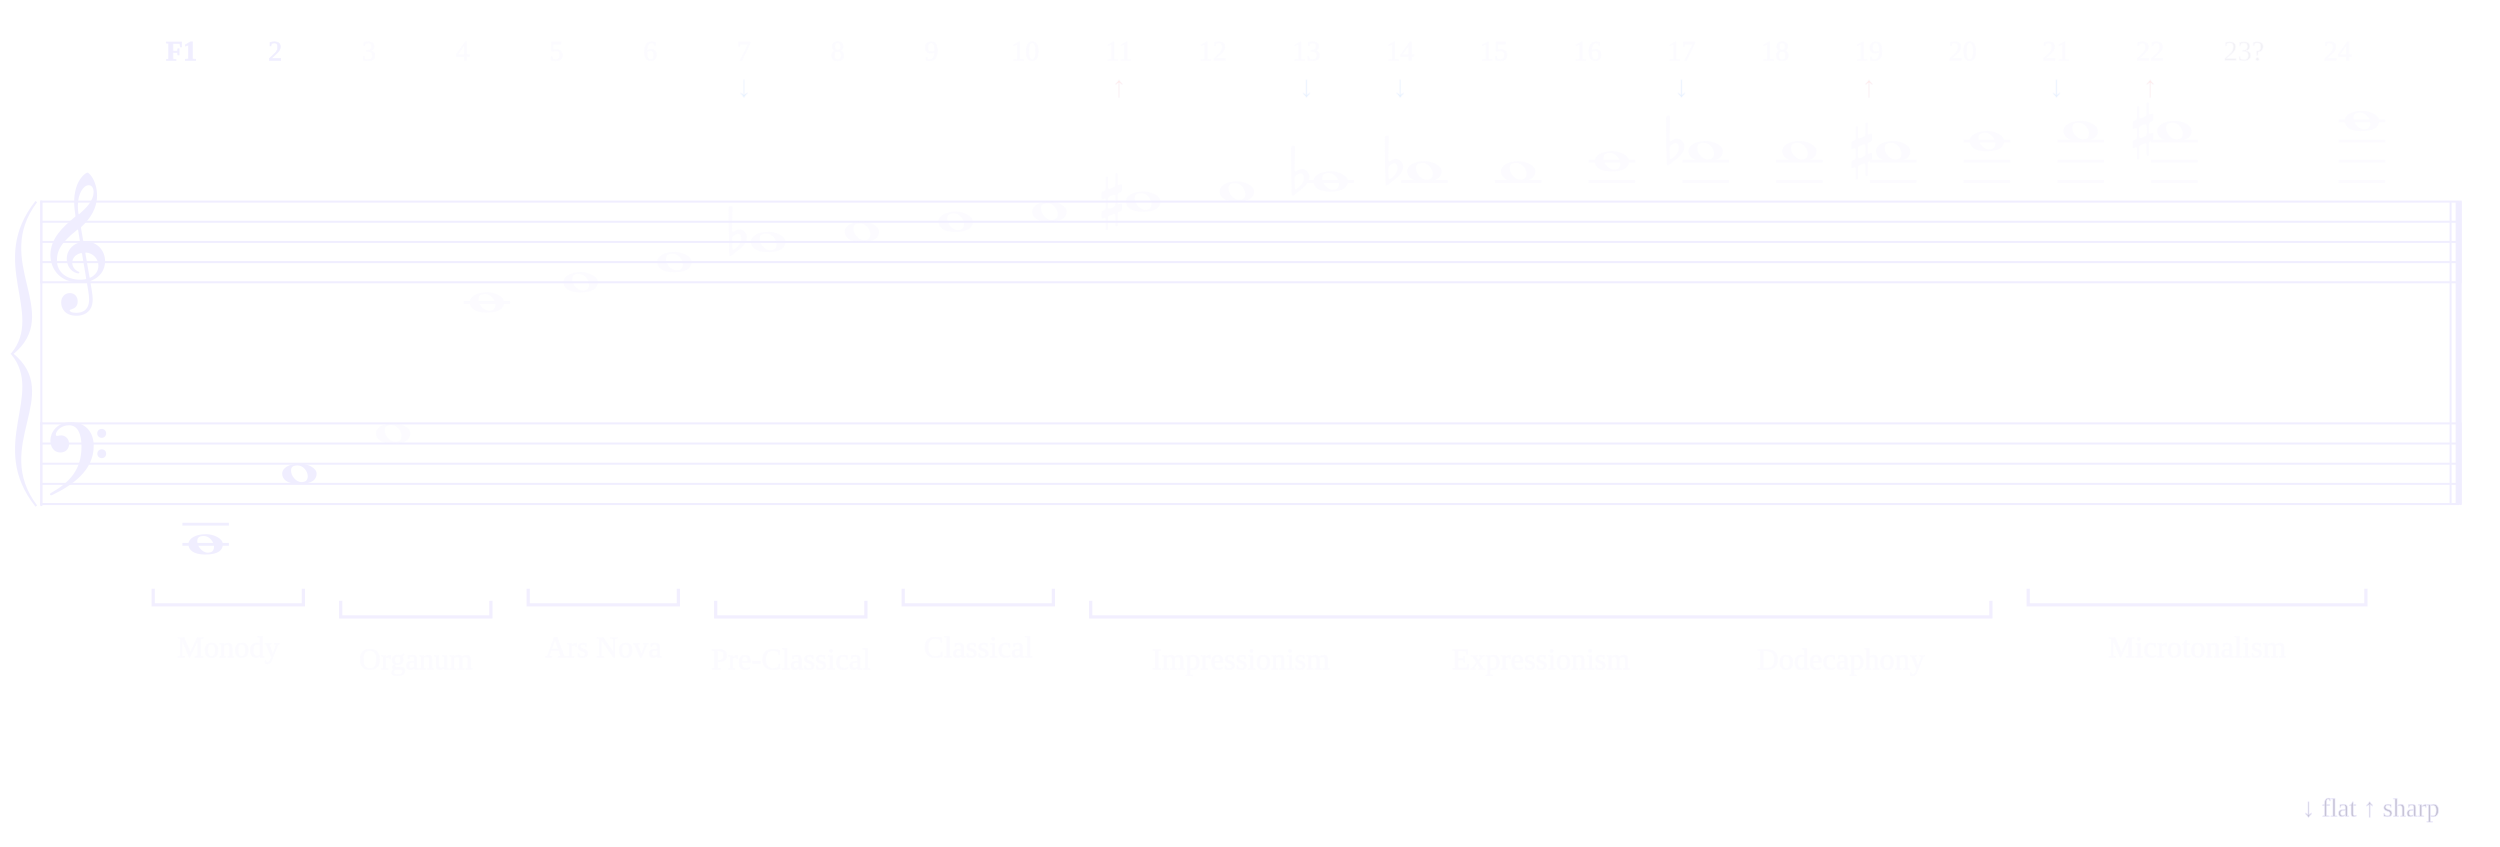
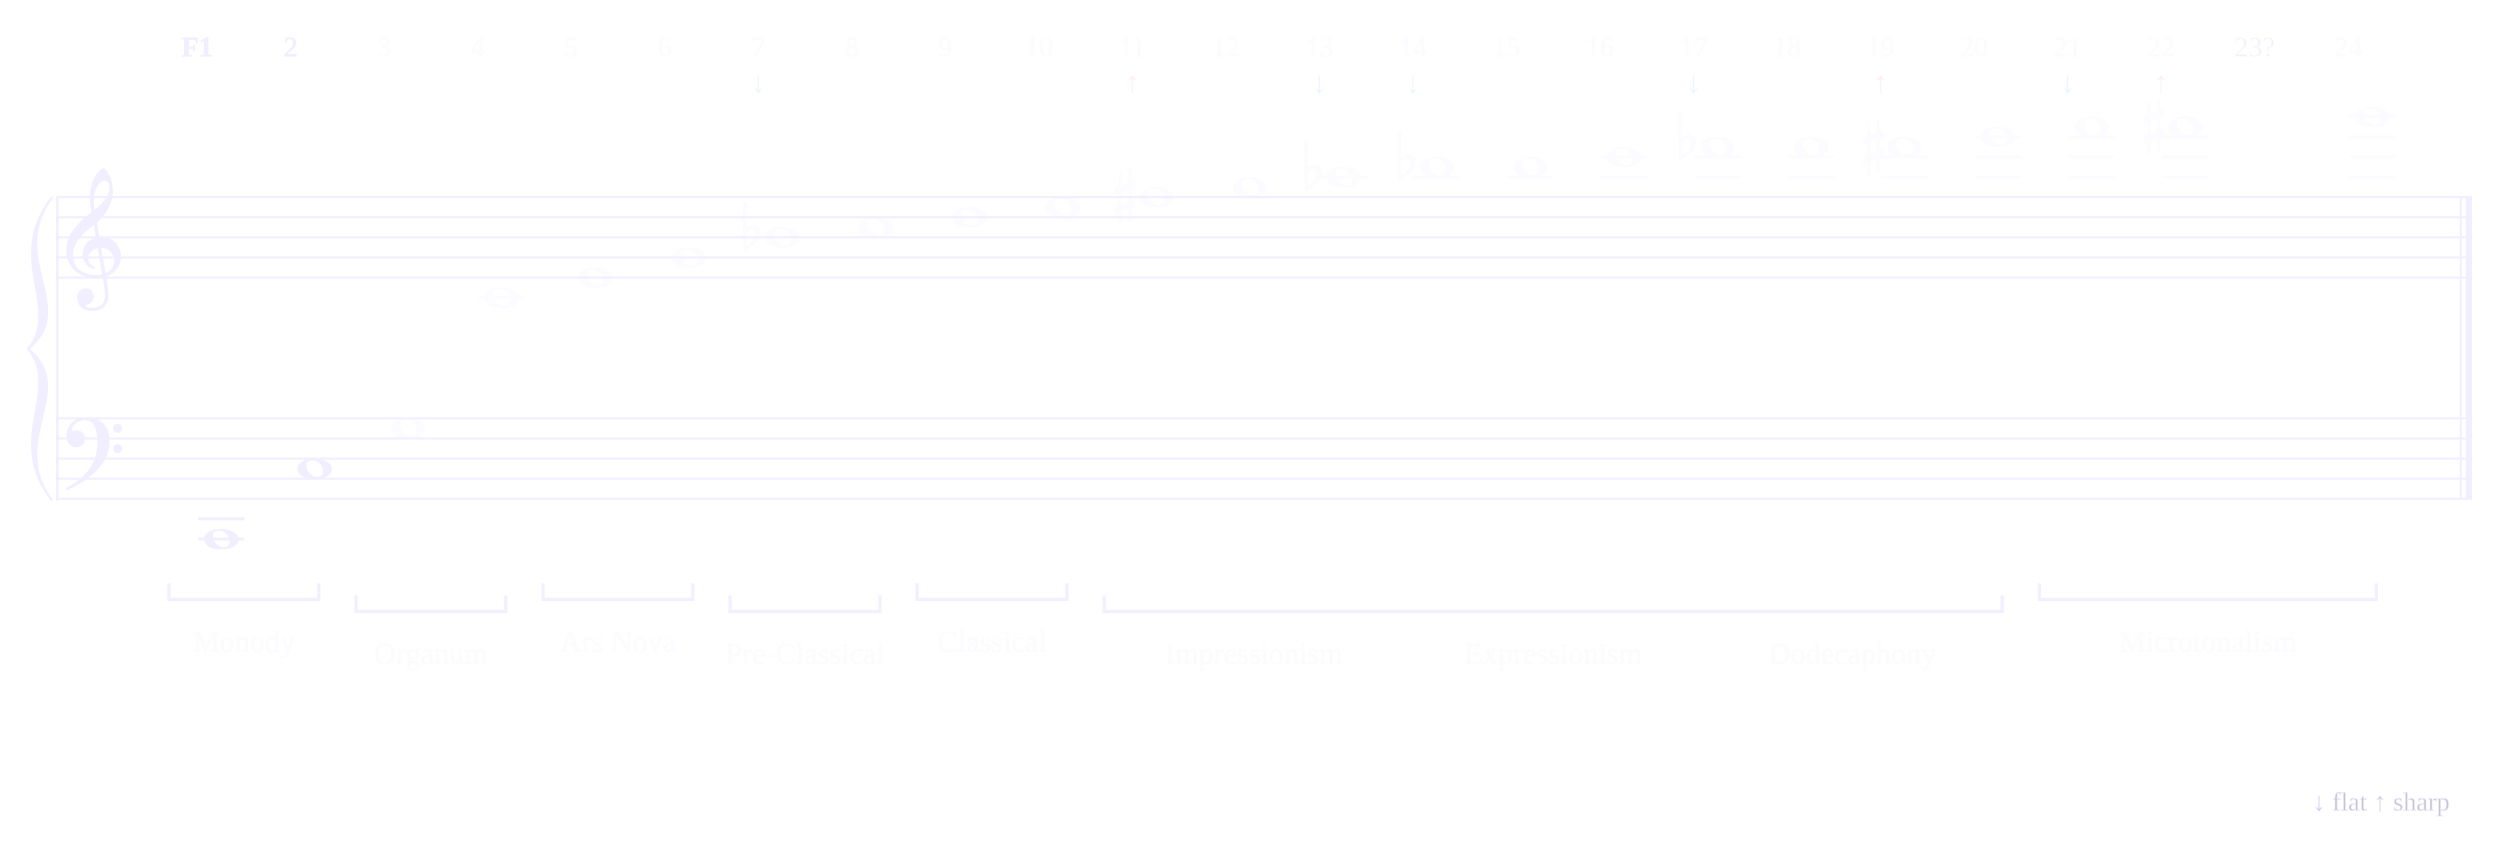
- <svg xmlns="http://www.w3.org/2000/svg" stroke-width="0.3" stroke-dasharray="none" fill="#f0eeff" stroke="#f0eeff" font-family="Arial, sans-serif" font-size="10pt" font-weight="normal" font-style="normal" viewBox="0 0 1240 420" role="img" style="width: 1240px; height: 420px;">
+ <svg xmlns="http://www.w3.org/2000/svg" stroke-width="0.3" stroke-dasharray="none" fill="#f0eeff" stroke="#f0eeff" font-family="Arial, sans-serif" font-size="10pt" font-weight="normal" font-style="normal" viewBox="-8 3 1243 419" style="width: 1240px; height: 420px;" role="img">
  <g class="vf-stave" id="vf-auto4814" stroke-width="1" fill="#f0eeff" stroke="#f0eeff">
    <path fill="none" d="M20 100L1220 100" />
    <path fill="none" d="M20 110L1220 110" />
    <path fill="none" d="M20 120L1220 120" />
    <path fill="none" d="M20 130L1220 130" />
    <path fill="none" d="M20 140L1220 140" />
  </g>
  <g class="vf-stavebarline" id="vf-auto4815" fill="#f0eeff" stroke="#f0eeff">
    <rect x="20" y="99.5" width="1" height="41" stroke="none" />
  </g>
  <g class="vf-stavebarline" id="vf-auto4816" fill="#f0eeff" stroke="#f0eeff">
    <rect x="1220" y="99.5" width="1" height="41" stroke="none" />
  </g>
  <g class="vf-clef" id="vf-auto4817" fill="#f0eeff" stroke="#f0eeff">
    <path stroke="none" d="M40.191 113.208C40.135 112.731,40.191 112.703,40.444 112.45C44.824 108.378,48.138 103.24,48.138 97.034C48.138 93.524,47.155 90.042,45.498 87.627C44.881 86.729,43.842 85.606,43.392 85.606C42.831 85.606,41.567 86.644,40.781 87.543C37.776 90.856,36.794 95.911,36.794 100.123C36.794 102.454,37.102 105.093,37.383 106.75C37.468 107.227,37.496 107.311,37.018 107.733C31.178 112.534,25 118.319,25 126.49C25 133.51,29.802 140.193,39.714 140.193C40.641 140.193,41.708 140.109,42.522 139.94C42.943 139.856,43.027 139.828,43.112 140.305C43.589 143.029,44.207 146.539,44.207 148.449C44.207 154.43,40.163 155.16,37.776 155.16C35.586 155.16,34.547 154.514,34.547 153.98C34.547 153.7,34.912 153.587,35.839 153.278C37.102 152.913,38.535 151.846,38.535 149.488C38.535 147.269,37.131 145.36,34.66 145.36C31.964 145.36,30.335 147.522,30.335 150.021C30.335 152.632,31.908 156.62,38.029 156.62C40.725 156.62,45.976 155.384,45.976 148.533C45.976 146.202,45.246 142.383,44.824 139.856C44.74 139.379,44.768 139.435,45.33 139.182C49.43 137.554,52.125 134.128,52.125 129.551C52.125 124.384,48.334 119.807,42.382 119.807C41.343 119.807,41.343 119.807,41.202 119.077M44.01 91.867C45.33 91.867,46.425 92.962,46.425 95.181C46.425 99.674,42.578 103.324,39.405 106.104C39.124 106.357,38.956 106.3,38.872 105.767C38.703 104.728,38.619 103.352,38.619 102.06C38.619 95.742,41.539 91.867,44.01 91.867M39.602 119.414C39.714 120.172,39.714 120.144,38.984 120.369C35.446 121.576,33.115 124.777,33.115 128.231C33.115 131.853,35.025 134.437,37.776 135.391C38.113 135.504,38.591 135.616,38.872 135.616C39.18 135.616,39.349 135.419,39.349 135.167C39.349 134.886,39.04 134.774,38.759 134.661C37.046 133.931,35.839 132.19,35.839 130.337C35.839 128.006,37.411 126.293,39.882 125.591C40.528 125.423,40.612 125.479,40.697 125.928L42.718 137.975C42.803 138.424,42.747 138.424,42.157 138.536C41.511 138.649,40.697 138.733,39.882 138.733C32.806 138.733,28.229 134.802,28.229 129.186C28.229 126.799,28.65 123.598,31.992 119.807C34.435 117.111,36.288 115.595,38.17 114.079C38.591 113.742,38.675 113.798,38.759 114.219M42.382 125.844C42.297 125.339,42.353 125.226,42.831 125.283C46.116 125.563,48.812 128.315,48.812 131.853C48.812 134.409,47.267 136.458,45.021 137.61C44.544 137.834,44.459 137.834,44.375 137.357" />
  </g>
  <g class="vf-stave" id="vf-auto4818" stroke-width="1" fill="#f0eeff" stroke="#f0eeff">
    <path fill="none" d="M20 210L1220 210" />
    <path fill="none" d="M20 220L1220 220" />
    <path fill="none" d="M20 230L1220 230" />
    <path fill="none" d="M20 240L1220 240" />
    <path fill="none" d="M20 250L1220 250" />
  </g>
  <g class="vf-stavebarline" id="vf-auto4819" fill="#f0eeff" stroke="#f0eeff">
    <rect x="20" y="209.5" width="1" height="41" stroke="none" />
  </g>
  <g class="vf-stavebarline" id="vf-auto4820" fill="#f0eeff" stroke="#f0eeff">
    <rect x="1220" y="209.5" width="1" height="41" stroke="none" />
  </g>
  <g class="vf-clef" id="vf-auto4821" fill="#f0eeff" stroke="#f0eeff">
    <path stroke="none" d="M35.193 209.414C28.145 209.414,25 214.552,25 218.428C25 221.657,26.685 224.437,29.97 224.437C32.525 224.437,34.266 222.668,34.266 220.168C34.266 217.585,32.357 215.956,30.391 215.956C29.296 215.956,28.875 216.237,28.37 216.237C27.836 216.237,27.696 215.928,27.696 215.507C27.696 213.907,30.139 210.93,34.266 210.93C38.535 210.93,40.416 215.142,40.416 221.488C40.416 232.776,34.828 239.094,25.393 244.458C25.028 244.654,24.803 244.879,24.803 245.188C24.803 245.44,24.972 245.665,25.337 245.665C25.534 245.665,25.758 245.609,26.011 245.469C35.951 240.611,46.481 233.422,46.481 221.123C46.481 214.103,42.185 209.414,35.193 209.414M50.44 212.727C49.177 212.727,48.222 213.682,48.222 214.946C48.222 216.209,49.177 217.164,50.44 217.164C51.676 217.164,52.659 216.209,52.659 214.946C52.659 213.682,51.676 212.727,50.44 212.727M50.469 222.864C49.233 222.864,48.278 223.791,48.278 225.054C48.278 226.318,49.233 227.245,50.469 227.245C51.732 227.245,52.659 226.318,52.659 225.054C52.659 223.791,51.732 222.864,50.469 222.864" />
  </g>
  <path fill="#f0eeff" stroke="none" d="M18 100C-4.8 130.2,31.2 155.115,6 175.5C31.2 195.885,-4.8 220.8,18 251C-6 220.8,22.8 195.885,6 175.5C22.8 155.115,-6 130.2,18 100" />
  <path stroke-width="1" fill="none" stroke="#f0eeff" d="M18 100C-4.8 130.2,31.2 155.115,6 175.5C31.2 195.885,-4.8 220.8,18 251C-6 220.8,22.8 195.885,6 175.5C22.8 155.115,-6 130.2,18 100" />
  <rect x="20" y="100" width="1" height="151" fill="#f0eeff" stroke="none" />
  <rect x="1215" y="100" width="1" height="150" fill="#f0eeff" stroke="none" />
  <rect x="1218" y="100" width="3" height="150" fill="#f0eeff" stroke="none" />
  <g fill="#f0eeff" stroke="#f0eeff">
    <g class="vf-stavenote" id="vf-auto4825">
      <path stroke-width="1.4" fill="none" stroke="#f0eeff" d="M90.464 260L113.536 260" />
      <path stroke-width="1.4" fill="none" stroke="#f0eeff" d="M90.464 270L113.536 270" />
      <g class="vf-notehead" id="vf-auto4828" pointer-events="bounding-box">
        <path stroke="none" d="M102.197 264.946C96.833 264.946,93.464 267.164,93.464 269.916C93.464 272.64,95.766 275.054,101.803 275.054C108.43 275.054,110.536 272.752,110.536 269.916C110.536 267.052,105.959 264.946,102.197 264.946M97.956 267.445C98.406 266.041,99.894 265.844,101.158 265.844C103.938 265.844,106.156 268.821,106.156 271.264C106.156 272.499,105.622 273.65,104.303 273.959C103.909 274.072,103.46 274.128,103.039 274.128C101.579 274.128,100.091 273.145,99.248 272.022C98.434 271.095,97.844 269.719,97.844 268.428C97.844 268.091,97.872 267.782,97.956 267.445" />
      </g>
    </g>
    <text x="90" y="30" fill="#f0eeff" font-family="Georgia, &quot;Times New Roman&quot;, serif" font-size="14" text-anchor="middle" font-weight="bold">F1</text>
  </g>
  <g fill="#f0eeff" stroke="#f0eeff">
    <g class="vf-stavenote" id="vf-auto4829">
      <g class="vf-notehead" id="vf-auto4832" pointer-events="bounding-box">
        <path stroke="none" d="M148.697 229.946C143.333 229.946,139.964 232.164,139.964 234.916C139.964 237.64,142.266 240.054,148.303 240.054C154.93 240.054,157.036 237.752,157.036 234.916C157.036 232.052,152.459 229.946,148.697 229.946M144.456 232.445C144.906 231.041,146.394 230.844,147.658 230.844C150.438 230.844,152.656 233.821,152.656 236.264C152.656 237.499,152.122 238.65,150.803 238.959C150.409 239.072,149.96 239.128,149.539 239.128C148.079 239.128,146.591 238.145,145.748 237.022C144.934 236.095,144.344 234.719,144.344 233.428C144.344 233.091,144.372 232.782,144.456 232.445" />
      </g>
    </g>
    <text x="136.5" y="30" fill="#f0eeff" font-family="Georgia, &quot;Times New Roman&quot;, serif" font-size="14" text-anchor="middle">2</text>
  </g>
  <g fill="#f0eeff" stroke="#f0eeff" opacity="0.22">
    <g class="vf-stavenote" id="vf-auto4833">
      <g class="vf-notehead" id="vf-auto4836" pointer-events="bounding-box">
        <path stroke="none" d="M195.197 209.946C189.833 209.946,186.464 212.164,186.464 214.916C186.464 217.64,188.766 220.054,194.803 220.054C201.43 220.054,203.536 217.752,203.536 214.916C203.536 212.052,198.959 209.946,195.197 209.946M190.956 212.445C191.406 211.041,192.894 210.844,194.158 210.844C196.938 210.844,199.156 213.821,199.156 216.264C199.156 217.499,198.622 218.65,197.303 218.959C196.909 219.072,196.46 219.128,196.039 219.128C194.579 219.128,193.091 218.145,192.248 217.022C191.434 216.095,190.844 214.719,190.844 213.428C190.844 213.091,190.872 212.782,190.956 212.445" />
      </g>
    </g>
    <text x="183" y="30" fill="#f0eeff" font-family="Georgia, &quot;Times New Roman&quot;, serif" font-size="14" text-anchor="middle">3</text>
  </g>
  <g fill="#f0eeff" stroke="#f0eeff" opacity="0.22">
    <g class="vf-stavenote" id="vf-auto4837">
      <path stroke-width="1.4" fill="none" stroke="#f0eeff" d="M229.964 150L253.036 150" />
      <g class="vf-notehead" id="vf-auto4840" pointer-events="bounding-box">
        <path stroke="none" d="M241.697 144.946C236.333 144.946,232.964 147.164,232.964 149.916C232.964 152.64,235.266 155.054,241.303 155.054C247.93 155.054,250.036 152.752,250.036 149.916C250.036 147.052,245.459 144.946,241.697 144.946M237.456 147.445C237.906 146.041,239.394 145.844,240.658 145.844C243.438 145.844,245.656 148.821,245.656 151.264C245.656 152.499,245.122 153.65,243.803 153.959C243.409 154.072,242.96 154.128,242.539 154.128C241.079 154.128,239.591 153.145,238.748 152.022C237.934 151.095,237.344 149.719,237.344 148.428C237.344 148.091,237.372 147.782,237.456 147.445" />
      </g>
    </g>
    <text x="229.5" y="30" fill="#f0eeff" font-family="Georgia, &quot;Times New Roman&quot;, serif" font-size="14" text-anchor="middle">4</text>
  </g>
  <g fill="#f0eeff" stroke="#f0eeff" opacity="0.22">
    <g class="vf-stavenote" id="vf-auto4841">
      <g class="vf-notehead" id="vf-auto4844" pointer-events="bounding-box">
        <path stroke="none" d="M288.197 134.946C282.833 134.946,279.464 137.164,279.464 139.916C279.464 142.64,281.766 145.054,287.803 145.054C294.43 145.054,296.536 142.752,296.536 139.916C296.536 137.052,291.959 134.946,288.197 134.946M283.956 137.445C284.406 136.041,285.894 135.844,287.158 135.844C289.938 135.844,292.156 138.821,292.156 141.264C292.156 142.499,291.622 143.65,290.303 143.959C289.909 144.072,289.46 144.128,289.039 144.128C287.579 144.128,286.091 143.145,285.248 142.022C284.434 141.095,283.844 139.719,283.844 138.428C283.844 138.091,283.872 137.782,283.956 137.445" />
      </g>
    </g>
    <text x="276" y="30" fill="#f0eeff" font-family="Georgia, &quot;Times New Roman&quot;, serif" font-size="14" text-anchor="middle">5</text>
  </g>
  <g fill="#f0eeff" stroke="#f0eeff" opacity="0.22">
    <g class="vf-stavenote" id="vf-auto4845">
      <g class="vf-notehead" id="vf-auto4848" pointer-events="bounding-box">
        <path stroke="none" d="M334.697 124.946C329.333 124.946,325.964 127.164,325.964 129.916C325.964 132.64,328.266 135.054,334.303 135.054C340.93 135.054,343.036 132.752,343.036 129.916C343.036 127.052,338.459 124.946,334.697 124.946M330.456 127.445C330.906 126.041,332.394 125.844,333.658 125.844C336.438 125.844,338.656 128.821,338.656 131.264C338.656 132.499,338.122 133.65,336.803 133.959C336.409 134.072,335.96 134.128,335.539 134.128C334.079 134.128,332.591 133.145,331.748 132.022C330.934 131.095,330.344 129.719,330.344 128.428C330.344 128.091,330.372 127.782,330.456 127.445" />
      </g>
    </g>
    <text x="322.5" y="30" fill="#f0eeff" font-family="Georgia, &quot;Times New Roman&quot;, serif" font-size="14" text-anchor="middle">6</text>
  </g>
  <g fill="#f0eeff" stroke="#f0eeff" opacity="0.22">
    <g class="vf-stavenote" id="vf-auto4849">
      <g class="vf-notehead" id="vf-auto4852" pointer-events="bounding-box">
        <path stroke="none" d="M381.197 114.946C375.833 114.946,372.464 117.164,372.464 119.916C372.464 122.64,374.766 125.054,380.803 125.054C387.43 125.054,389.536 122.752,389.536 119.916C389.536 117.052,384.959 114.946,381.197 114.946M376.956 117.445C377.406 116.041,378.894 115.844,380.158 115.844C382.938 115.844,385.156 118.821,385.156 121.264C385.156 122.499,384.622 123.65,383.303 123.959C382.909 124.072,382.46 124.128,382.039 124.128C380.579 124.128,379.091 123.145,378.248 122.022C377.434 121.095,376.844 119.719,376.844 118.428C376.844 118.091,376.872 117.782,376.956 117.445" />
        <path stroke="none" d="M361.815 126.88C361.955 127.048,362.068 127.076,362.18 127.076C362.32 127.076,362.433 126.992,362.433 126.992C363.64 126.318,364.623 125.223,365.634 124.521C369.228 122.022,370.464 119.551,370.464 117.697C370.464 115.395,368.695 113.935,366.841 113.822C366.139 113.822,365.185 114.131,364.623 114.496C364.37 114.693,363.921 115.058,363.724 115.058C363.64 115.058,363.612 115.058,363.528 115.03C363.247 114.918,363.079 114.609,363.079 114.328C363.107 113.457,363.359 103.742,363.359 102.927C363.359 102.478,362.994 102.253,362.601 102.253C362.012 102.253,361.366 102.647,361.338 103.377C361.338 103.377,361.506 126.458,361.815 126.88M363.247 123.285C363.247 123.285,363.107 120.842,363.107 119.242C363.107 118.596,363.163 118.091,363.191 117.95C363.472 117.136,365.1 115.956,366.027 115.956C367.206 115.956,367.684 117.304,367.684 118.315C367.684 120.477,365.83 122.668,364.09 123.763C363.921 123.847,363.809 123.875,363.696 123.875C363.331 123.875,363.247 123.482,363.247 123.285" />
      </g>
    </g>
    <text x="369" y="30" fill="#f0eeff" font-family="Georgia, &quot;Times New Roman&quot;, serif" font-size="14" text-anchor="middle">7</text>
    <text x="369" y="48" fill="#93c5fd" font-family="Georgia, &quot;Times New Roman&quot;, serif" font-size="15" text-anchor="middle">↓</text>
  </g>
  <g fill="#f0eeff" stroke="#f0eeff" opacity="0.22">
    <g class="vf-stavenote" id="vf-auto4855">
      <g class="vf-notehead" id="vf-auto4858" pointer-events="bounding-box">
        <path stroke="none" d="M427.697 109.946C422.333 109.946,418.964 112.164,418.964 114.916C418.964 117.64,421.266 120.054,427.303 120.054C433.93 120.054,436.036 117.752,436.036 114.916C436.036 112.052,431.459 109.946,427.697 109.946M423.456 112.445C423.906 111.041,425.394 110.844,426.658 110.844C429.438 110.844,431.656 113.821,431.656 116.264C431.656 117.499,431.122 118.65,429.803 118.959C429.409 119.072,428.96 119.128,428.539 119.128C427.079 119.128,425.591 118.145,424.748 117.022C423.934 116.095,423.344 114.719,423.344 113.428C423.344 113.091,423.372 112.782,423.456 112.445" />
      </g>
    </g>
    <text x="415.5" y="30" fill="#f0eeff" font-family="Georgia, &quot;Times New Roman&quot;, serif" font-size="14" text-anchor="middle">8</text>
  </g>
  <g fill="#f0eeff" stroke="#f0eeff" opacity="0.22">
    <g class="vf-stavenote" id="vf-auto4859">
      <g class="vf-notehead" id="vf-auto4862" pointer-events="bounding-box">
        <path stroke="none" d="M474.197 104.946C468.833 104.946,465.464 107.164,465.464 109.916C465.464 112.64,467.766 115.054,473.803 115.054C480.43 115.054,482.536 112.752,482.536 109.916C482.536 107.052,477.959 104.946,474.197 104.946M469.956 107.445C470.406 106.041,471.894 105.844,473.158 105.844C475.938 105.844,478.156 108.821,478.156 111.264C478.156 112.499,477.622 113.65,476.303 113.959C475.909 114.072,475.46 114.128,475.039 114.128C473.579 114.128,472.091 113.145,471.248 112.022C470.434 111.095,469.844 109.719,469.844 108.428C469.844 108.091,469.872 107.782,469.956 107.445" />
      </g>
    </g>
    <text x="462" y="30" fill="#f0eeff" font-family="Georgia, &quot;Times New Roman&quot;, serif" font-size="14" text-anchor="middle">9</text>
  </g>
  <g fill="#f0eeff" stroke="#f0eeff" opacity="0.22">
    <g class="vf-stavenote" id="vf-auto4863">
      <g class="vf-notehead" id="vf-auto4866" pointer-events="bounding-box">
        <path stroke="none" d="M520.697 99.946C515.333 99.946,511.964 102.164,511.964 104.916C511.964 107.64,514.266 110.054,520.303 110.054C526.93 110.054,529.036 107.752,529.036 104.916C529.036 102.052,524.459 99.946,520.697 99.946M516.456 102.445C516.906 101.041,518.394 100.844,519.658 100.844C522.438 100.844,524.656 103.821,524.656 106.264C524.656 107.499,524.122 108.65,522.803 108.959C522.409 109.072,521.96 109.128,521.539 109.128C520.079 109.128,518.591 108.145,517.748 107.022C516.934 106.095,516.344 104.719,516.344 103.428C516.344 103.091,516.372 102.782,516.456 102.445" />
      </g>
    </g>
    <text x="508.5" y="30" fill="#f0eeff" font-family="Georgia, &quot;Times New Roman&quot;, serif" font-size="14" text-anchor="middle">10</text>
  </g>
  <g fill="#f0eeff" stroke="#f0eeff" opacity="0.22">
    <g class="vf-stavenote" id="vf-auto4867">
      <g class="vf-notehead" id="vf-auto4870" pointer-events="bounding-box">
        <path stroke="none" d="M567.197 94.946C561.833 94.946,558.464 97.164,558.464 99.916C558.464 102.64,560.766 105.054,566.803 105.054C573.43 105.054,575.536 102.752,575.536 99.916C575.536 97.052,570.959 94.946,567.197 94.946M562.956 97.445C563.406 96.041,564.894 95.844,566.158 95.844C568.938 95.844,571.156 98.821,571.156 101.264C571.156 102.499,570.622 103.65,569.303 103.959C568.909 104.072,568.46 104.128,568.039 104.128C566.579 104.128,565.091 103.145,564.248 102.022C563.434 101.095,562.844 99.719,562.844 98.428C562.844 98.091,562.872 97.782,562.956 97.445" />
        <path stroke="none" d="M555.958 95.226C556.239 95.114,556.464 94.777,556.464 94.552L556.464 91.66C556.464 91.464,556.323 91.351,556.155 91.351C556.099 91.351,556.042 91.351,555.958 91.379C555.958 91.379,555.144 91.716,554.947 91.744C554.667 91.744,554.386 91.548,554.386 91.239L554.386 86.297C554.386 86.044,554.133 85.848,553.824 85.848C553.431 85.848,553.178 86.044,553.178 86.297L553.178 91.548C553.122 91.941,553.01 92.475,552.645 92.727C552.167 93.008,550.792 93.57,550.09 93.738C549.753 93.738,549.612 93.261,549.612 92.924L549.612 88.066C549.612 87.841,549.331 87.617,549.051 87.617C548.657 87.617,548.405 87.841,548.405 88.066L548.405 93.542C548.405 94.103,548.152 94.496,547.927 94.609C547.675 94.749,546.86 95.058,546.86 95.058C546.58 95.142,546.383 95.479,546.383 95.704L546.383 98.596C546.383 98.821,546.495 98.961,546.748 98.961L546.832 98.905C546.86 98.905,547.478 98.652,547.787 98.512L547.843 98.456C548.152 98.456,548.405 98.877,548.405 99.186L548.405 103.201C548.405 103.65,548.208 104.015,547.955 104.128C547.731 104.212,546.86 104.577,546.86 104.577C546.58 104.661,546.383 104.97,546.383 105.223L546.383 108.087C546.383 108.34,546.495 108.452,546.748 108.452L546.832 108.424C546.86 108.424,547.422 108.171,547.787 108.059C547.843 108.003,547.871 108.003,547.927 108.003C548.208 108.003,548.405 108.452,548.405 108.649L548.405 113.619C548.405 113.872,548.657 114.068,548.938 114.068C549.331 114.068,549.612 113.872,549.612 113.619L549.612 108.003C549.612 107.469,549.809 107.188,550.033 107.104L552.476 106.093C552.476 106.093,552.532 106.093,552.532 106.093L552.617 106.065C552.982 106.065,553.178 106.543,553.178 106.795L553.178 111.85C553.178 112.102,553.431 112.299,553.712 112.299C554.133 112.299,554.386 112.102,554.386 111.85L554.386 106.093C554.386 105.784,554.554 105.307,554.835 105.167C555.116 105.054,555.958 104.717,555.958 104.717C556.239 104.605,556.464 104.296,556.464 104.044L556.464 101.179C556.464 100.983,556.323 100.842,556.155 100.842C556.099 100.842,556.042 100.842,555.958 100.899L554.919 101.292C554.667 101.292,554.386 101.039,554.386 100.562L554.386 96.799C554.386 96.518,554.582 95.76,554.919 95.62M553.178 101.825C552.926 102.64,551.044 103.426,550.09 103.426C549.865 103.426,549.668 103.37,549.612 103.229C549.528 103.061,549.5 102.19,549.5 101.207C549.5 99.972,549.528 98.54,549.612 98.231C549.696 97.529,551.55 96.687,552.561 96.687C552.841 96.687,553.094 96.771,553.178 96.939C553.263 97.136,553.347 98.147,553.347 99.242C553.347 100.337,553.263 101.46,553.178 101.825" />
      </g>
    </g>
    <text x="555" y="30" fill="#f0eeff" font-family="Georgia, &quot;Times New Roman&quot;, serif" font-size="14" text-anchor="middle">11</text>
    <text x="555" y="48" fill="#fca5a5" font-family="Georgia, &quot;Times New Roman&quot;, serif" font-size="15" text-anchor="middle">↑</text>
  </g>
  <g fill="#f0eeff" stroke="#f0eeff" opacity="0.22">
    <g class="vf-stavenote" id="vf-auto4873">
      <g class="vf-notehead" id="vf-auto4876" pointer-events="bounding-box">
        <path stroke="none" d="M613.697 89.946C608.333 89.946,604.964 92.164,604.964 94.916C604.964 97.64,607.266 100.054,613.303 100.054C619.93 100.054,622.036 97.752,622.036 94.916C622.036 92.052,617.459 89.946,613.697 89.946M609.456 92.445C609.906 91.041,611.394 90.844,612.658 90.844C615.438 90.844,617.656 93.821,617.656 96.264C617.656 97.499,617.122 98.65,615.803 98.959C615.409 99.072,614.96 99.128,614.539 99.128C613.079 99.128,611.591 98.145,610.748 97.022C609.934 96.095,609.344 94.719,609.344 93.428C609.344 93.091,609.372 92.782,609.456 92.445" />
      </g>
    </g>
    <text x="601.5" y="30" fill="#f0eeff" font-family="Georgia, &quot;Times New Roman&quot;, serif" font-size="14" text-anchor="middle">12</text>
  </g>
  <g fill="#f0eeff" stroke="#f0eeff" opacity="0.22">
    <g class="vf-stavenote" id="vf-auto4877">
      <path stroke-width="1.4" fill="none" stroke="#f0eeff" d="M648.464 90L671.536 90" />
      <g class="vf-notehead" id="vf-auto4880" pointer-events="bounding-box">
        <path stroke="none" d="M660.197 84.946C654.833 84.946,651.464 87.164,651.464 89.916C651.464 92.64,653.766 95.054,659.803 95.054C666.43 95.054,668.536 92.752,668.536 89.916C668.536 87.052,663.959 84.946,660.197 84.946M655.956 87.445C656.406 86.041,657.894 85.844,659.158 85.844C661.938 85.844,664.156 88.821,664.156 91.264C664.156 92.499,663.622 93.65,662.303 93.959C661.909 94.072,661.46 94.128,661.039 94.128C659.579 94.128,658.091 93.145,657.248 92.022C656.434 91.095,655.844 89.719,655.844 88.428C655.844 88.091,655.872 87.782,655.956 87.445" />
        <path stroke="none" d="M640.815 96.88C640.955 97.048,641.068 97.076,641.18 97.076C641.32 97.076,641.433 96.992,641.433 96.992C642.64 96.318,643.623 95.223,644.634 94.521C648.228 92.022,649.464 89.551,649.464 87.697C649.464 85.395,647.695 83.935,645.841 83.822C645.139 83.822,644.185 84.131,643.623 84.496C643.37 84.693,642.921 85.058,642.724 85.058C642.64 85.058,642.612 85.058,642.528 85.03C642.247 84.918,642.079 84.609,642.079 84.328C642.107 83.457,642.359 73.742,642.359 72.927C642.359 72.478,641.994 72.253,641.601 72.253C641.012 72.253,640.366 72.647,640.338 73.377C640.338 73.377,640.506 96.458,640.815 96.88M642.247 93.285C642.247 93.285,642.107 90.842,642.107 89.242C642.107 88.596,642.163 88.091,642.191 87.95C642.472 87.136,644.1 85.956,645.027 85.956C646.206 85.956,646.684 87.304,646.684 88.315C646.684 90.477,644.83 92.668,643.09 93.763C642.921 93.847,642.809 93.875,642.696 93.875C642.331 93.875,642.247 93.482,642.247 93.285" />
      </g>
    </g>
    <text x="648" y="30" fill="#f0eeff" font-family="Georgia, &quot;Times New Roman&quot;, serif" font-size="14" text-anchor="middle">13</text>
    <text x="648" y="48" fill="#93c5fd" font-family="Georgia, &quot;Times New Roman&quot;, serif" font-size="15" text-anchor="middle">↓</text>
  </g>
  <g fill="#f0eeff" stroke="#f0eeff" opacity="0.22">
    <g class="vf-stavenote" id="vf-auto4883">
      <path stroke-width="1.4" fill="none" stroke="#f0eeff" d="M694.964 90L718.036 90" />
      <g class="vf-notehead" id="vf-auto4886" pointer-events="bounding-box">
        <path stroke="none" d="M706.697 79.946C701.333 79.946,697.964 82.164,697.964 84.916C697.964 87.64,700.266 90.054,706.303 90.054C712.93 90.054,715.036 87.752,715.036 84.916C715.036 82.052,710.459 79.946,706.697 79.946M702.456 82.445C702.906 81.041,704.394 80.844,705.658 80.844C708.438 80.844,710.656 83.821,710.656 86.264C710.656 87.499,710.122 88.65,708.803 88.959C708.409 89.072,707.96 89.128,707.539 89.128C706.079 89.128,704.591 88.145,703.748 87.022C702.934 86.095,702.344 84.719,702.344 83.428C702.344 83.091,702.372 82.782,702.456 82.445" />
        <path stroke="none" d="M687.315 91.88C687.455 92.048,687.568 92.076,687.68 92.076C687.82 92.076,687.933 91.992,687.933 91.992C689.14 91.318,690.123 90.223,691.134 89.521C694.728 87.022,695.964 84.551,695.964 82.697C695.964 80.395,694.195 78.935,692.341 78.822C691.639 78.822,690.685 79.131,690.123 79.496C689.87 79.693,689.421 80.058,689.224 80.058C689.14 80.058,689.112 80.058,689.028 80.03C688.747 79.918,688.579 79.609,688.579 79.328C688.607 78.457,688.859 68.742,688.859 67.927C688.859 67.478,688.494 67.253,688.101 67.253C687.512 67.253,686.866 67.647,686.838 68.377C686.838 68.377,687.006 91.458,687.315 91.88M688.747 88.285C688.747 88.285,688.607 85.842,688.607 84.242C688.607 83.596,688.663 83.091,688.691 82.95C688.972 82.136,690.6 80.956,691.527 80.956C692.706 80.956,693.184 82.304,693.184 83.315C693.184 85.477,691.33 87.668,689.59 88.763C689.421 88.847,689.309 88.875,689.196 88.875C688.831 88.875,688.747 88.482,688.747 88.285" />
      </g>
    </g>
    <text x="694.5" y="30" fill="#f0eeff" font-family="Georgia, &quot;Times New Roman&quot;, serif" font-size="14" text-anchor="middle">14</text>
    <text x="694.5" y="48" fill="#93c5fd" font-family="Georgia, &quot;Times New Roman&quot;, serif" font-size="15" text-anchor="middle">↓</text>
  </g>
  <g fill="#f0eeff" stroke="#f0eeff" opacity="0.22">
    <g class="vf-stavenote" id="vf-auto4889">
      <path stroke-width="1.4" fill="none" stroke="#f0eeff" d="M741.464 90L764.536 90" />
      <g class="vf-notehead" id="vf-auto4892" pointer-events="bounding-box">
        <path stroke="none" d="M753.197 79.946C747.833 79.946,744.464 82.164,744.464 84.916C744.464 87.64,746.766 90.054,752.803 90.054C759.43 90.054,761.536 87.752,761.536 84.916C761.536 82.052,756.959 79.946,753.197 79.946M748.956 82.445C749.406 81.041,750.894 80.844,752.158 80.844C754.938 80.844,757.156 83.821,757.156 86.264C757.156 87.499,756.622 88.65,755.303 88.959C754.909 89.072,754.46 89.128,754.039 89.128C752.579 89.128,751.091 88.145,750.248 87.022C749.434 86.095,748.844 84.719,748.844 83.428C748.844 83.091,748.872 82.782,748.956 82.445" />
      </g>
    </g>
    <text x="741" y="30" fill="#f0eeff" font-family="Georgia, &quot;Times New Roman&quot;, serif" font-size="14" text-anchor="middle">15</text>
  </g>
  <g fill="#f0eeff" stroke="#f0eeff" opacity="0.22">
    <g class="vf-stavenote" id="vf-auto4893">
      <path stroke-width="1.4" fill="none" stroke="#f0eeff" d="M787.964 90L811.036 90" />
      <path stroke-width="1.4" fill="none" stroke="#f0eeff" d="M787.964 80L811.036 80" />
      <g class="vf-notehead" id="vf-auto4896" pointer-events="bounding-box">
        <path stroke="none" d="M799.697 74.946C794.333 74.946,790.964 77.164,790.964 79.916C790.964 82.64,793.266 85.054,799.303 85.054C805.93 85.054,808.036 82.752,808.036 79.916C808.036 77.052,803.459 74.946,799.697 74.946M795.456 77.445C795.906 76.041,797.394 75.844,798.658 75.844C801.438 75.844,803.656 78.821,803.656 81.264C803.656 82.499,803.122 83.65,801.803 83.959C801.409 84.072,800.96 84.128,800.539 84.128C799.079 84.128,797.591 83.145,796.748 82.022C795.934 81.095,795.344 79.719,795.344 78.428C795.344 78.091,795.372 77.782,795.456 77.445" />
      </g>
    </g>
    <text x="787.5" y="30" fill="#f0eeff" font-family="Georgia, &quot;Times New Roman&quot;, serif" font-size="14" text-anchor="middle">16</text>
  </g>
  <g fill="#f0eeff" stroke="#f0eeff" opacity="0.22">
    <g class="vf-stavenote" id="vf-auto4897">
      <path stroke-width="1.4" fill="none" stroke="#f0eeff" d="M834.464 90L857.536 90" />
      <path stroke-width="1.4" fill="none" stroke="#f0eeff" d="M834.464 80L857.536 80" />
      <g class="vf-notehead" id="vf-auto4900" pointer-events="bounding-box">
        <path stroke="none" d="M846.197 69.946C840.833 69.946,837.464 72.164,837.464 74.916C837.464 77.64,839.766 80.054,845.803 80.054C852.43 80.054,854.536 77.752,854.536 74.916C854.536 72.052,849.959 69.946,846.197 69.946M841.956 72.445C842.406 71.041,843.894 70.844,845.158 70.844C847.938 70.844,850.156 73.821,850.156 76.264C850.156 77.499,849.622 78.65,848.303 78.959C847.909 79.072,847.46 79.128,847.039 79.128C845.579 79.128,844.091 78.145,843.248 77.022C842.434 76.095,841.844 74.719,841.844 73.428C841.844 73.091,841.872 72.782,841.956 72.445" />
        <path stroke="none" d="M826.815 81.88C826.955 82.048,827.068 82.076,827.18 82.076C827.32 82.076,827.433 81.992,827.433 81.992C828.64 81.318,829.623 80.223,830.634 79.521C834.228 77.022,835.464 74.551,835.464 72.697C835.464 70.395,833.695 68.935,831.841 68.822C831.139 68.822,830.185 69.131,829.623 69.496C829.37 69.693,828.921 70.058,828.724 70.058C828.64 70.058,828.612 70.058,828.528 70.03C828.247 69.918,828.079 69.609,828.079 69.328C828.107 68.457,828.359 58.742,828.359 57.927C828.359 57.478,827.994 57.253,827.601 57.253C827.012 57.253,826.366 57.647,826.338 58.377C826.338 58.377,826.506 81.458,826.815 81.88M828.247 78.285C828.247 78.285,828.107 75.842,828.107 74.242C828.107 73.596,828.163 73.091,828.191 72.95C828.472 72.136,830.1 70.956,831.027 70.956C832.206 70.956,832.684 72.304,832.684 73.315C832.684 75.477,830.83 77.668,829.09 78.763C828.921 78.847,828.809 78.875,828.696 78.875C828.331 78.875,828.247 78.482,828.247 78.285" />
      </g>
    </g>
    <text x="834" y="30" fill="#f0eeff" font-family="Georgia, &quot;Times New Roman&quot;, serif" font-size="14" text-anchor="middle">17</text>
    <text x="834" y="48" fill="#93c5fd" font-family="Georgia, &quot;Times New Roman&quot;, serif" font-size="15" text-anchor="middle">↓</text>
  </g>
  <g fill="#f0eeff" stroke="#f0eeff" opacity="0.22">
    <g class="vf-stavenote" id="vf-auto4903">
      <path stroke-width="1.4" fill="none" stroke="#f0eeff" d="M880.964 90L904.036 90" />
      <path stroke-width="1.4" fill="none" stroke="#f0eeff" d="M880.964 80L904.036 80" />
      <g class="vf-notehead" id="vf-auto4906" pointer-events="bounding-box">
        <path stroke="none" d="M892.697 69.946C887.333 69.946,883.964 72.164,883.964 74.916C883.964 77.64,886.266 80.054,892.303 80.054C898.93 80.054,901.036 77.752,901.036 74.916C901.036 72.052,896.459 69.946,892.697 69.946M888.456 72.445C888.906 71.041,890.394 70.844,891.658 70.844C894.438 70.844,896.656 73.821,896.656 76.264C896.656 77.499,896.122 78.65,894.803 78.959C894.409 79.072,893.96 79.128,893.539 79.128C892.079 79.128,890.591 78.145,889.748 77.022C888.934 76.095,888.344 74.719,888.344 73.428C888.344 73.091,888.372 72.782,888.456 72.445" />
      </g>
    </g>
    <text x="880.5" y="30" fill="#f0eeff" font-family="Georgia, &quot;Times New Roman&quot;, serif" font-size="14" text-anchor="middle">18</text>
  </g>
  <g fill="#f0eeff" stroke="#f0eeff" opacity="0.22">
    <g class="vf-stavenote" id="vf-auto4907">
      <path stroke-width="1.4" fill="none" stroke="#f0eeff" d="M927.464 90L950.536 90" />
      <path stroke-width="1.4" fill="none" stroke="#f0eeff" d="M927.464 80L950.536 80" />
      <g class="vf-notehead" id="vf-auto4910" pointer-events="bounding-box">
        <path stroke="none" d="M939.197 69.946C933.833 69.946,930.464 72.164,930.464 74.916C930.464 77.64,932.766 80.054,938.803 80.054C945.43 80.054,947.536 77.752,947.536 74.916C947.536 72.052,942.959 69.946,939.197 69.946M934.956 72.445C935.406 71.041,936.894 70.844,938.158 70.844C940.938 70.844,943.156 73.821,943.156 76.264C943.156 77.499,942.622 78.65,941.303 78.959C940.909 79.072,940.46 79.128,940.039 79.128C938.579 79.128,937.091 78.145,936.248 77.022C935.434 76.095,934.844 74.719,934.844 73.428C934.844 73.091,934.872 72.782,934.956 72.445" />
        <path stroke="none" d="M927.958 70.226C928.239 70.114,928.464 69.777,928.464 69.552L928.464 66.66C928.464 66.464,928.323 66.351,928.155 66.351C928.099 66.351,928.042 66.351,927.958 66.379C927.958 66.379,927.144 66.716,926.947 66.744C926.667 66.744,926.386 66.548,926.386 66.239L926.386 61.297C926.386 61.044,926.133 60.848,925.824 60.848C925.431 60.848,925.178 61.044,925.178 61.297L925.178 66.548C925.122 66.941,925.01 67.475,924.645 67.727C924.167 68.008,922.792 68.57,922.09 68.738C921.753 68.738,921.612 68.261,921.612 67.924L921.612 63.066C921.612 62.841,921.331 62.617,921.051 62.617C920.657 62.617,920.405 62.841,920.405 63.066L920.405 68.542C920.405 69.103,920.152 69.496,919.927 69.609C919.675 69.749,918.86 70.058,918.86 70.058C918.58 70.142,918.383 70.479,918.383 70.704L918.383 73.596C918.383 73.821,918.495 73.961,918.748 73.961L918.832 73.905C918.86 73.905,919.478 73.652,919.787 73.512L919.843 73.456C920.152 73.456,920.405 73.877,920.405 74.186L920.405 78.201C920.405 78.65,920.208 79.015,919.955 79.128C919.731 79.212,918.86 79.577,918.86 79.577C918.58 79.661,918.383 79.97,918.383 80.223L918.383 83.087C918.383 83.34,918.495 83.452,918.748 83.452L918.832 83.424C918.86 83.424,919.422 83.171,919.787 83.059C919.843 83.003,919.871 83.003,919.927 83.003C920.208 83.003,920.405 83.452,920.405 83.649L920.405 88.619C920.405 88.872,920.657 89.068,920.938 89.068C921.331 89.068,921.612 88.872,921.612 88.619L921.612 83.003C921.612 82.469,921.809 82.188,922.033 82.104L924.476 81.093C924.476 81.093,924.532 81.093,924.532 81.093L924.617 81.065C924.982 81.065,925.178 81.543,925.178 81.795L925.178 86.85C925.178 87.102,925.431 87.299,925.712 87.299C926.133 87.299,926.386 87.102,926.386 86.85L926.386 81.093C926.386 80.784,926.554 80.307,926.835 80.167C927.116 80.054,927.958 79.717,927.958 79.717C928.239 79.605,928.464 79.296,928.464 79.044L928.464 76.179C928.464 75.983,928.323 75.842,928.155 75.842C928.099 75.842,928.042 75.842,927.958 75.899L926.919 76.292C926.667 76.292,926.386 76.039,926.386 75.562L926.386 71.799C926.386 71.518,926.582 70.76,926.919 70.62M925.178 76.825C924.926 77.64,923.044 78.426,922.09 78.426C921.865 78.426,921.668 78.37,921.612 78.229C921.528 78.061,921.5 77.19,921.5 76.207C921.5 74.972,921.528 73.54,921.612 73.231C921.696 72.529,923.55 71.687,924.561 71.687C924.841 71.687,925.094 71.771,925.178 71.939C925.263 72.136,925.347 73.147,925.347 74.242C925.347 75.337,925.263 76.46,925.178 76.825" />
      </g>
    </g>
    <text x="927" y="30" fill="#f0eeff" font-family="Georgia, &quot;Times New Roman&quot;, serif" font-size="14" text-anchor="middle">19</text>
    <text x="927" y="48" fill="#fca5a5" font-family="Georgia, &quot;Times New Roman&quot;, serif" font-size="15" text-anchor="middle">↑</text>
  </g>
  <g fill="#f0eeff" stroke="#f0eeff" opacity="0.22">
    <g class="vf-stavenote" id="vf-auto4913">
      <path stroke-width="1.4" fill="none" stroke="#f0eeff" d="M973.964 90L997.036 90" />
      <path stroke-width="1.4" fill="none" stroke="#f0eeff" d="M973.964 80L997.036 80" />
      <path stroke-width="1.4" fill="none" stroke="#f0eeff" d="M973.964 70L997.036 70" />
      <g class="vf-notehead" id="vf-auto4916" pointer-events="bounding-box">
        <path stroke="none" d="M985.697 64.946C980.333 64.946,976.964 67.164,976.964 69.916C976.964 72.64,979.266 75.054,985.303 75.054C991.93 75.054,994.036 72.752,994.036 69.916C994.036 67.052,989.459 64.946,985.697 64.946M981.456 67.445C981.906 66.041,983.394 65.844,984.658 65.844C987.438 65.844,989.656 68.821,989.656 71.264C989.656 72.499,989.122 73.65,987.803 73.959C987.409 74.072,986.96 74.128,986.539 74.128C985.079 74.128,983.591 73.145,982.748 72.022C981.934 71.095,981.344 69.719,981.344 68.428C981.344 68.091,981.372 67.782,981.456 67.445" />
      </g>
    </g>
    <text x="973.5" y="30" fill="#f0eeff" font-family="Georgia, &quot;Times New Roman&quot;, serif" font-size="14" text-anchor="middle">20</text>
  </g>
  <g fill="#f0eeff" stroke="#f0eeff" opacity="0.22">
    <g class="vf-stavenote" id="vf-auto4917">
      <path stroke-width="1.4" fill="none" stroke="#f0eeff" d="M1020.464 90L1043.536 90" />
      <path stroke-width="1.4" fill="none" stroke="#f0eeff" d="M1020.464 80L1043.536 80" />
      <path stroke-width="1.4" fill="none" stroke="#f0eeff" d="M1020.464 70L1043.536 70" />
      <g class="vf-notehead" id="vf-auto4920" pointer-events="bounding-box">
        <path stroke="none" d="M1032.197 59.946C1026.833 59.946,1023.464 62.164,1023.464 64.916C1023.464 67.64,1025.766 70.054,1031.803 70.054C1038.43 70.054,1040.536 67.752,1040.536 64.916C1040.536 62.052,1035.959 59.946,1032.197 59.946M1027.956 62.445C1028.406 61.041,1029.894 60.844,1031.158 60.844C1033.938 60.844,1036.156 63.821,1036.156 66.264C1036.156 67.499,1035.622 68.65,1034.303 68.959C1033.909 69.072,1033.46 69.128,1033.039 69.128C1031.579 69.128,1030.091 68.145,1029.248 67.022C1028.434 66.095,1027.844 64.719,1027.844 63.428C1027.844 63.091,1027.872 62.782,1027.956 62.445" />
      </g>
    </g>
    <text x="1020" y="30" fill="#f0eeff" font-family="Georgia, &quot;Times New Roman&quot;, serif" font-size="14" text-anchor="middle">21</text>
    <text x="1020" y="48" fill="#93c5fd" font-family="Georgia, &quot;Times New Roman&quot;, serif" font-size="15" text-anchor="middle">↓</text>
  </g>
  <g fill="#f0eeff" stroke="#f0eeff" opacity="0.22">
    <g class="vf-stavenote" id="vf-auto4921">
      <path stroke-width="1.4" fill="none" stroke="#f0eeff" d="M1066.964 90L1090.036 90" />
      <path stroke-width="1.4" fill="none" stroke="#f0eeff" d="M1066.964 80L1090.036 80" />
      <path stroke-width="1.4" fill="none" stroke="#f0eeff" d="M1066.964 70L1090.036 70" />
      <g class="vf-notehead" id="vf-auto4924" pointer-events="bounding-box">
        <path stroke="none" d="M1078.697 59.946C1073.333 59.946,1069.964 62.164,1069.964 64.916C1069.964 67.64,1072.266 70.054,1078.303 70.054C1084.93 70.054,1087.036 67.752,1087.036 64.916C1087.036 62.052,1082.459 59.946,1078.697 59.946M1074.456 62.445C1074.906 61.041,1076.394 60.844,1077.658 60.844C1080.438 60.844,1082.656 63.821,1082.656 66.264C1082.656 67.499,1082.122 68.65,1080.803 68.959C1080.409 69.072,1079.96 69.128,1079.539 69.128C1078.079 69.128,1076.591 68.145,1075.748 67.022C1074.934 66.095,1074.344 64.719,1074.344 63.428C1074.344 63.091,1074.372 62.782,1074.456 62.445" />
        <path stroke="none" d="M1067.458 60.226C1067.739 60.114,1067.964 59.777,1067.964 59.552L1067.964 56.66C1067.964 56.464,1067.823 56.351,1067.655 56.351C1067.599 56.351,1067.542 56.351,1067.458 56.379C1067.458 56.379,1066.644 56.716,1066.447 56.744C1066.167 56.744,1065.886 56.548,1065.886 56.239L1065.886 51.297C1065.886 51.044,1065.633 50.848,1065.324 50.848C1064.931 50.848,1064.678 51.044,1064.678 51.297L1064.678 56.548C1064.622 56.941,1064.51 57.475,1064.145 57.727C1063.667 58.008,1062.292 58.57,1061.59 58.738C1061.253 58.738,1061.112 58.261,1061.112 57.924L1061.112 53.066C1061.112 52.841,1060.831 52.617,1060.551 52.617C1060.157 52.617,1059.905 52.841,1059.905 53.066L1059.905 58.542C1059.905 59.103,1059.652 59.496,1059.427 59.609C1059.175 59.749,1058.36 60.058,1058.36 60.058C1058.08 60.142,1057.883 60.479,1057.883 60.704L1057.883 63.596C1057.883 63.821,1057.995 63.961,1058.248 63.961L1058.332 63.905C1058.36 63.905,1058.978 63.652,1059.287 63.512L1059.343 63.456C1059.652 63.456,1059.905 63.877,1059.905 64.186L1059.905 68.201C1059.905 68.65,1059.708 69.015,1059.455 69.128C1059.231 69.212,1058.36 69.577,1058.36 69.577C1058.08 69.661,1057.883 69.97,1057.883 70.223L1057.883 73.087C1057.883 73.34,1057.995 73.452,1058.248 73.452L1058.332 73.424C1058.36 73.424,1058.922 73.171,1059.287 73.059C1059.343 73.003,1059.371 73.003,1059.427 73.003C1059.708 73.003,1059.905 73.452,1059.905 73.649L1059.905 78.619C1059.905 78.872,1060.157 79.068,1060.438 79.068C1060.831 79.068,1061.112 78.872,1061.112 78.619L1061.112 73.003C1061.112 72.469,1061.309 72.188,1061.533 72.104L1063.976 71.093C1063.976 71.093,1064.032 71.093,1064.032 71.093L1064.117 71.065C1064.482 71.065,1064.678 71.543,1064.678 71.795L1064.678 76.85C1064.678 77.102,1064.931 77.299,1065.212 77.299C1065.633 77.299,1065.886 77.102,1065.886 76.85L1065.886 71.093C1065.886 70.784,1066.054 70.307,1066.335 70.167C1066.616 70.054,1067.458 69.717,1067.458 69.717C1067.739 69.605,1067.964 69.296,1067.964 69.044L1067.964 66.179C1067.964 65.983,1067.823 65.842,1067.655 65.842C1067.599 65.842,1067.542 65.842,1067.458 65.899L1066.419 66.292C1066.167 66.292,1065.886 66.039,1065.886 65.562L1065.886 61.799C1065.886 61.518,1066.082 60.76,1066.419 60.62M1064.678 66.825C1064.426 67.64,1062.544 68.426,1061.59 68.426C1061.365 68.426,1061.168 68.37,1061.112 68.229C1061.028 68.061,1061 67.19,1061 66.207C1061 64.972,1061.028 63.54,1061.112 63.231C1061.196 62.529,1063.05 61.687,1064.061 61.687C1064.341 61.687,1064.594 61.771,1064.678 61.939C1064.763 62.136,1064.847 63.147,1064.847 64.242C1064.847 65.337,1064.763 66.46,1064.678 66.825" />
      </g>
    </g>
    <text x="1066.5" y="30" fill="#f0eeff" font-family="Georgia, &quot;Times New Roman&quot;, serif" font-size="14" text-anchor="middle">22</text>
    <text x="1066.5" y="48" fill="#fca5a5" font-family="Georgia, &quot;Times New Roman&quot;, serif" font-size="15" text-anchor="middle">↑</text>
  </g>
  <g fill="#f0eeff" stroke="#f0eeff" opacity="0.22">
    <text x="1113" y="30" fill="#c6c3d5" font-family="Georgia, &quot;Times New Roman&quot;, serif" font-size="14" text-anchor="middle">23?</text>
  </g>
  <g fill="#f0eeff" stroke="#f0eeff" opacity="0.22">
    <g class="vf-stavenote" id="vf-auto4927">
      <path stroke-width="1.4" fill="none" stroke="#f0eeff" d="M1159.964 90L1183.036 90" />
      <path stroke-width="1.4" fill="none" stroke="#f0eeff" d="M1159.964 80L1183.036 80" />
      <path stroke-width="1.4" fill="none" stroke="#f0eeff" d="M1159.964 70L1183.036 70" />
      <path stroke-width="1.4" fill="none" stroke="#f0eeff" d="M1159.964 60L1183.036 60" />
      <g class="vf-notehead" id="vf-auto4930" pointer-events="bounding-box">
        <path stroke="none" d="M1171.697 54.946C1166.333 54.946,1162.964 57.164,1162.964 59.916C1162.964 62.64,1165.266 65.054,1171.303 65.054C1177.93 65.054,1180.036 62.752,1180.036 59.916C1180.036 57.052,1175.459 54.946,1171.697 54.946M1167.456 57.445C1167.906 56.041,1169.394 55.844,1170.658 55.844C1173.438 55.844,1175.656 58.821,1175.656 61.264C1175.656 62.499,1175.122 63.65,1173.803 63.959C1173.409 64.072,1172.96 64.128,1172.539 64.128C1171.079 64.128,1169.591 63.145,1168.748 62.022C1167.934 61.095,1167.344 59.719,1167.344 58.428C1167.344 58.091,1167.372 57.782,1167.456 57.445" />
      </g>
    </g>
    <text x="1159.5" y="30" fill="#f0eeff" font-family="Georgia, &quot;Times New Roman&quot;, serif" font-size="14" text-anchor="middle">24</text>
  </g>
  <text x="1210" y="405" fill="#c6c3d5" font-family="Georgia, &quot;Times New Roman&quot;, serif" font-size="13" text-anchor="end">↓ flat   ↑ sharp</text>
  <g fill="#f0eeff" stroke="#f0eeff" opacity="0.22">
    <polyline points="76,292 76,300 150.5,300 150.5,292" fill="none" stroke="#c4b5fd" stroke-width="1.6" />
  </g>
  <g fill="#f0eeff" stroke="#f0eeff" opacity="0.22">
    <text x="113.25" y="326" fill="#f0eeff" font-family="Georgia, &quot;Times New Roman&quot;, serif" font-size="15" text-anchor="middle">Monody</text>
  </g>
  <g fill="#f0eeff" stroke="#f0eeff" opacity="0.22">
    <polyline points="169,298 169,306 243.5,306 243.5,298" fill="none" stroke="#c4b5fd" stroke-width="1.6" />
  </g>
  <g fill="#f0eeff" stroke="#f0eeff" opacity="0.22">
    <text x="206.25" y="332" fill="#f0eeff" font-family="Georgia, &quot;Times New Roman&quot;, serif" font-size="15" text-anchor="middle">Organum</text>
  </g>
  <g fill="#f0eeff" stroke="#f0eeff" opacity="0.22">
    <polyline points="262,292 262,300 336.5,300 336.5,292" fill="none" stroke="#c4b5fd" stroke-width="1.6" />
  </g>
  <g fill="#f0eeff" stroke="#f0eeff" opacity="0.22">
    <text x="299.25" y="326" fill="#f0eeff" font-family="Georgia, &quot;Times New Roman&quot;, serif" font-size="15" text-anchor="middle">Ars Nova</text>
  </g>
  <g fill="#f0eeff" stroke="#f0eeff" opacity="0.22">
    <polyline points="355,298 355,306 429.5,306 429.5,298" fill="none" stroke="#c4b5fd" stroke-width="1.6" />
  </g>
  <g fill="#f0eeff" stroke="#f0eeff" opacity="0.22">
    <text x="392.25" y="332" fill="#f0eeff" font-family="Georgia, &quot;Times New Roman&quot;, serif" font-size="15" text-anchor="middle">Pre-Classical</text>
  </g>
  <g fill="#f0eeff" stroke="#f0eeff" opacity="0.22">
    <polyline points="448,292 448,300 522.5,300 522.5,292" fill="none" stroke="#c4b5fd" stroke-width="1.6" />
  </g>
  <g fill="#f0eeff" stroke="#f0eeff" opacity="0.22">
    <text x="485.25" y="326" fill="#f0eeff" font-family="Georgia, &quot;Times New Roman&quot;, serif" font-size="15" text-anchor="middle">Classical</text>
  </g>
  <g fill="#f0eeff" stroke="#f0eeff" opacity="0.22">
    <polyline points="541,298 541,306 987.5,306 987.5,298" fill="none" stroke="#c4b5fd" stroke-width="1.6" />
  </g>
  <g fill="#f0eeff" stroke="#f0eeff" opacity="0.22">
    <text x="615.417" y="332" fill="#f0eeff" font-family="Georgia, &quot;Times New Roman&quot;, serif" font-size="15" text-anchor="middle">Impressionism</text>
  </g>
  <g fill="#f0eeff" stroke="#f0eeff" opacity="0.22">
    <text x="764.25" y="332" fill="#f0eeff" font-family="Georgia, &quot;Times New Roman&quot;, serif" font-size="15" text-anchor="middle">Expressionism</text>
  </g>
  <g fill="#f0eeff" stroke="#f0eeff" opacity="0.22">
    <text x="913.083" y="332" fill="#f0eeff" font-family="Georgia, &quot;Times New Roman&quot;, serif" font-size="15" text-anchor="middle">Dodecaphony</text>
  </g>
  <g fill="#f0eeff" stroke="#f0eeff" opacity="0.22">
    <polyline points="1006,292 1006,300 1173.5,300 1173.5,292" fill="none" stroke="#c4b5fd" stroke-width="1.6" />
  </g>
  <g fill="#f0eeff" stroke="#f0eeff" opacity="0.22">
    <text x="1089.75" y="326" fill="#f0eeff" font-family="Georgia, &quot;Times New Roman&quot;, serif" font-size="15" text-anchor="middle">Microtonalism</text>
  </g>
</svg>
